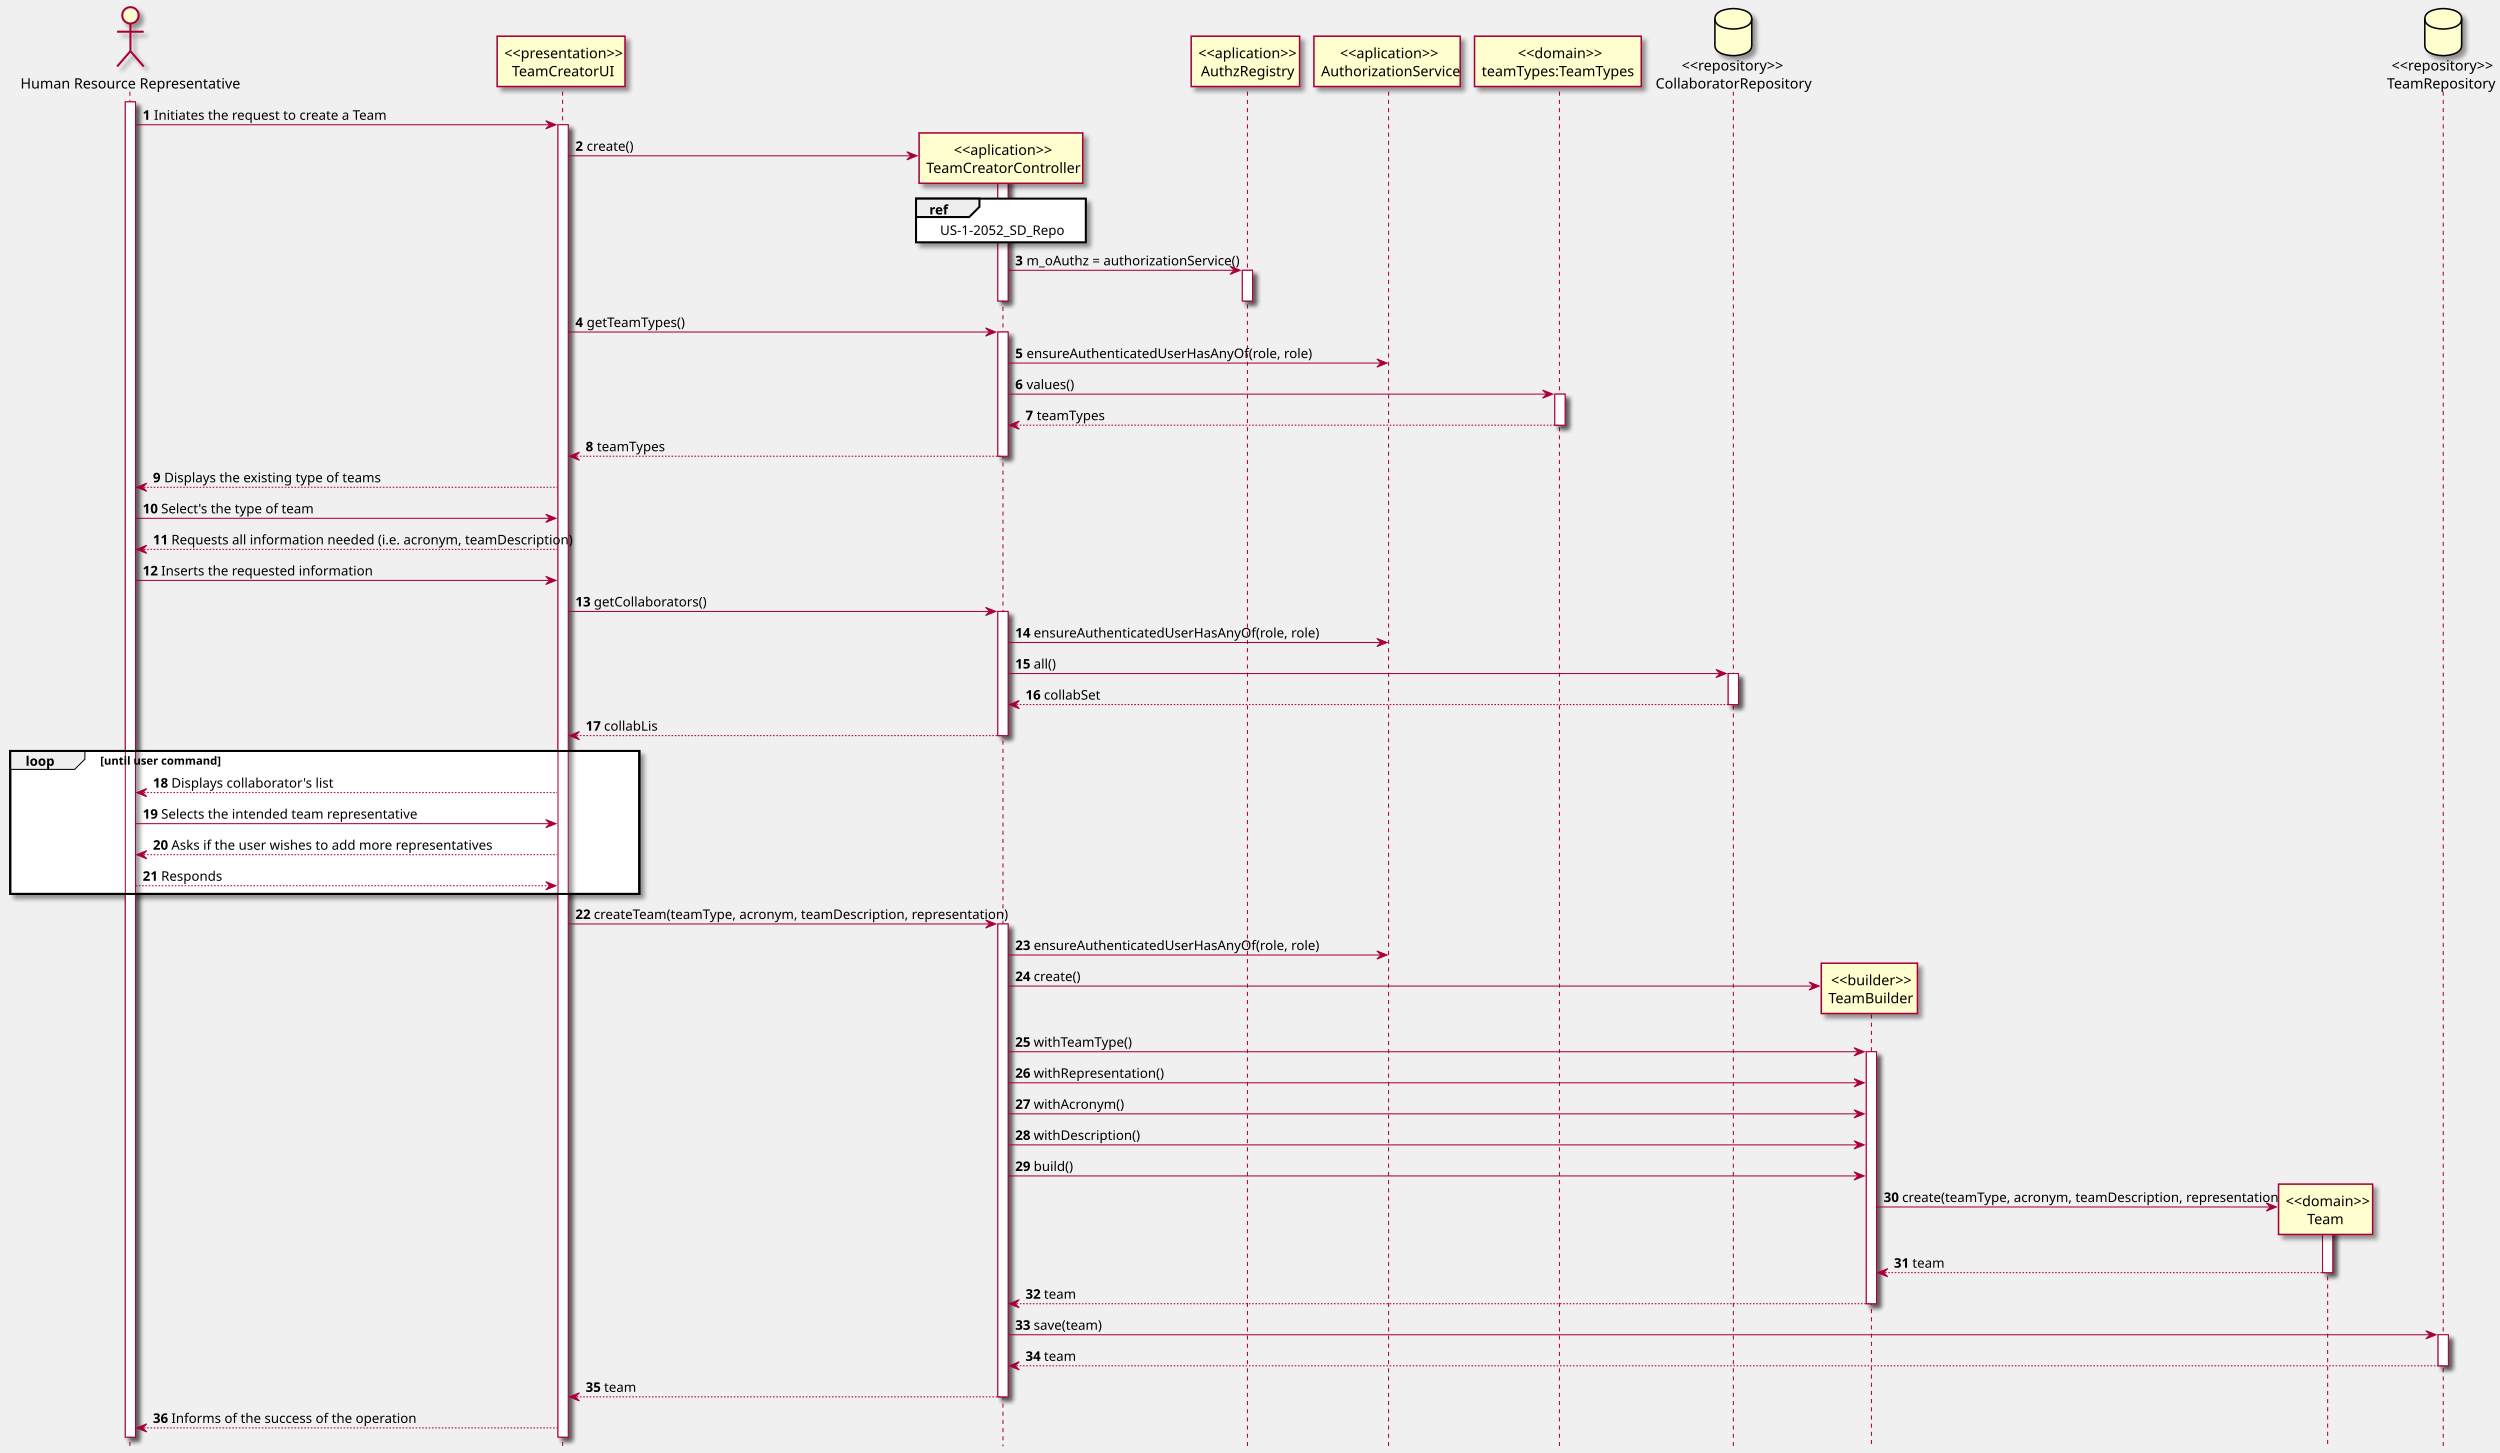
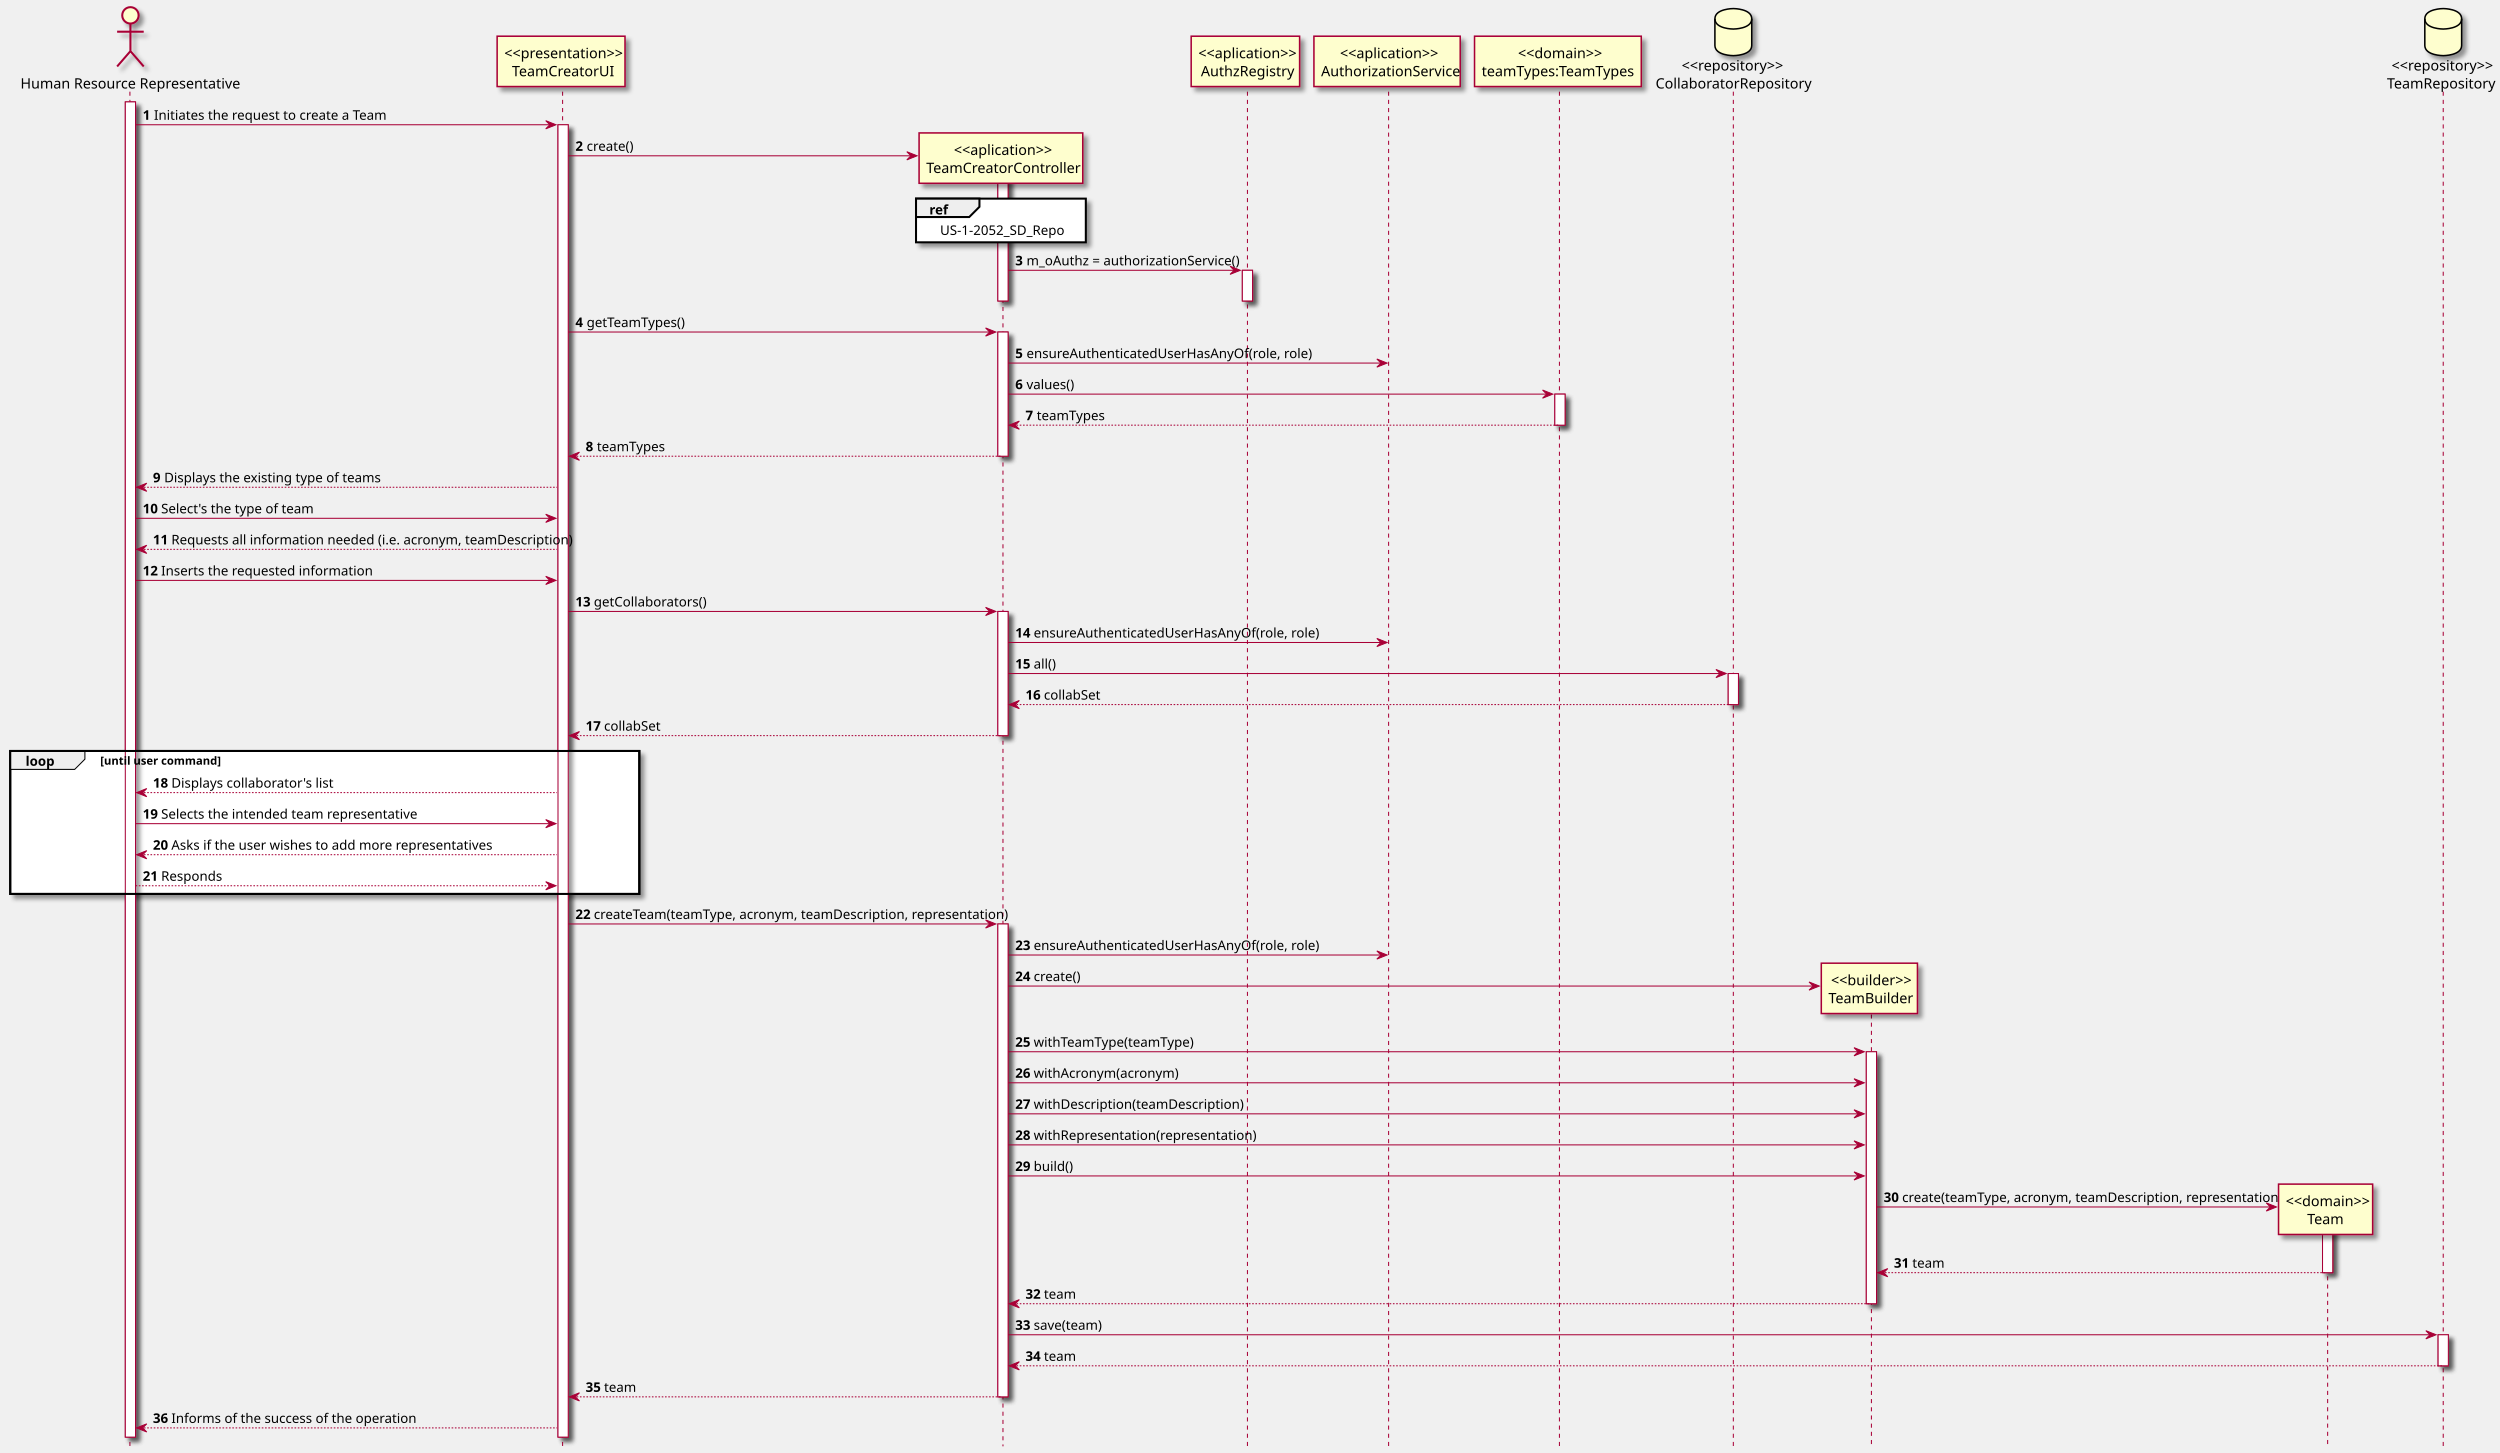
<svg xmlns="http://www.w3.org/2000/svg" contentScriptType="application/ecmascript" contentStyleType="text/css" height="1775px" preserveAspectRatio="none" style="width:3055px;height:1775px;" version="1.1" viewBox="0 0 3055 1775" width="3055px" zoomAndPan="magnify">
  <defs>
-     <filter height="300%" id="f1h70ijxzkm18k" width="300%" x="-1" y="-1">
+     <filter height="300%" id="f1pc0lg7lwitey" width="300%" x="-1" y="-1">
      <feGaussianBlur result="blurOut" stdDeviation="2.5" />
      <feColorMatrix in="blurOut" result="blurOut2" type="matrix" values="0 0 0 0 0 0 0 0 0 0 0 0 0 0 0 0 0 0 .4 0" />
      <feOffset dx="5.0" dy="5.0" in="blurOut2" result="blurOut3" />
      <feBlend in="SourceGraphic" in2="blurOut3" mode="normal" />
    </filter>
  </defs>
  <g>
-     <rect fill="#FFFFFF" filter="url(#f1h70ijxzkm18k)" height="1631.641" style="stroke:#A80036;stroke-width:1.25;" width="12.5" x="153.125" y="124.512" />
-     <rect fill="#FFFFFF" filter="url(#f1h70ijxzkm18k)" height="1603.701" style="stroke:#A80036;stroke-width:1.25;" width="12.5" x="681.875" y="152.451" />
-     <rect fill="#FFFFFF" filter="url(#f1h70ijxzkm18k)" height="164.902" style="stroke:#A80036;stroke-width:1.25;" width="12.5" x="1219.375" y="202.891" />
-     <rect fill="#FFFFFF" filter="url(#f1h70ijxzkm18k)" height="151.758" style="stroke:#A80036;stroke-width:1.25;" width="12.5" x="1219.375" y="405.732" />
-     <rect fill="#FFFFFF" filter="url(#f1h70ijxzkm18k)" height="151.758" style="stroke:#A80036;stroke-width:1.25;" width="12.5" x="1219.375" y="747.188" />
-     <rect fill="#FFFFFF" filter="url(#f1h70ijxzkm18k)" height="577.881" style="stroke:#A80036;stroke-width:1.25;" width="12.5" x="1219.375" y="1129.082" />
-     <rect fill="#FFFFFF" filter="url(#f1h70ijxzkm18k)" height="37.5" style="stroke:#A80036;stroke-width:1.25;" width="12.5" x="1518.125" y="330.293" />
-     <rect fill="#FFFFFF" filter="url(#f1h70ijxzkm18k)" height="37.94" style="stroke:#A80036;stroke-width:1.25;" width="12.5" x="1900" y="481.611" />
-     <rect fill="#FFFFFF" filter="url(#f1h70ijxzkm18k)" height="37.94" style="stroke:#A80036;stroke-width:1.25;" width="12.5" x="2111.875" y="823.066" />
-     <rect fill="#FFFFFF" filter="url(#f1h70ijxzkm18k)" height="307.91" style="stroke:#A80036;stroke-width:1.25;" width="12.5" x="2280.625" y="1285.234" />
-     <rect fill="#FFFFFF" filter="url(#f1h70ijxzkm18k)" height="67.773" style="stroke:#A80036;stroke-width:1.25;" width="12.5" x="2838.125" y="1487.432" />
-     <rect fill="#FFFFFF" filter="url(#f1h70ijxzkm18k)" height="37.94" style="stroke:#A80036;stroke-width:1.25;" width="12.5" x="2979.375" y="1631.084" />
-     <rect fill="#FFFFFF" filter="url(#f1h70ijxzkm18k)" height="174.697" style="stroke:#000000;stroke-width:2.5;" width="768.75" x="12.5" y="917.695" />
+     <rect fill="#FFFFFF" filter="url(#f1pc0lg7lwitey)" height="1631.641" style="stroke:#A80036;stroke-width:1.25;" width="12.5" x="153.125" y="124.512" />
+     <rect fill="#FFFFFF" filter="url(#f1pc0lg7lwitey)" height="1603.701" style="stroke:#A80036;stroke-width:1.25;" width="12.5" x="681.875" y="152.451" />
+     <rect fill="#FFFFFF" filter="url(#f1pc0lg7lwitey)" height="164.902" style="stroke:#A80036;stroke-width:1.25;" width="12.5" x="1219.375" y="202.891" />
+     <rect fill="#FFFFFF" filter="url(#f1pc0lg7lwitey)" height="151.758" style="stroke:#A80036;stroke-width:1.25;" width="12.5" x="1219.375" y="405.732" />
+     <rect fill="#FFFFFF" filter="url(#f1pc0lg7lwitey)" height="151.758" style="stroke:#A80036;stroke-width:1.25;" width="12.5" x="1219.375" y="747.188" />
+     <rect fill="#FFFFFF" filter="url(#f1pc0lg7lwitey)" height="577.881" style="stroke:#A80036;stroke-width:1.25;" width="12.5" x="1219.375" y="1129.082" />
+     <rect fill="#FFFFFF" filter="url(#f1pc0lg7lwitey)" height="37.5" style="stroke:#A80036;stroke-width:1.25;" width="12.5" x="1518.125" y="330.293" />
+     <rect fill="#FFFFFF" filter="url(#f1pc0lg7lwitey)" height="37.94" style="stroke:#A80036;stroke-width:1.25;" width="12.5" x="1900" y="481.611" />
+     <rect fill="#FFFFFF" filter="url(#f1pc0lg7lwitey)" height="37.94" style="stroke:#A80036;stroke-width:1.25;" width="12.5" x="2111.875" y="823.066" />
+     <rect fill="#FFFFFF" filter="url(#f1pc0lg7lwitey)" height="307.91" style="stroke:#A80036;stroke-width:1.25;" width="12.5" x="2280.625" y="1285.234" />
+     <rect fill="#FFFFFF" filter="url(#f1pc0lg7lwitey)" height="67.773" style="stroke:#A80036;stroke-width:1.25;" width="12.5" x="2838.125" y="1487.432" />
+     <rect fill="#FFFFFF" filter="url(#f1pc0lg7lwitey)" height="37.94" style="stroke:#A80036;stroke-width:1.25;" width="12.5" x="2979.375" y="1631.084" />
+     <rect fill="#FFFFFF" filter="url(#f1pc0lg7lwitey)" height="174.697" style="stroke:#000000;stroke-width:2.5;" width="768.75" x="12.5" y="917.695" />
    <line style="stroke:#A80036;stroke-width:1.25;stroke-dasharray:5.0,5.0;" x1="158.75" x2="158.75" y1="112.012" y2="1767.402" />
    <line style="stroke:#A80036;stroke-width:1.25;stroke-dasharray:5.0,5.0;" x1="687.5" x2="687.5" y1="112.012" y2="1767.402" />
    <line style="stroke:#A80036;stroke-width:1.25;stroke-dasharray:5.0,5.0;" x1="1225.625" x2="1225.625" y1="215.088" y2="1767.402" />
    <line style="stroke:#A80036;stroke-width:1.25;stroke-dasharray:5.0,5.0;" x1="1524.375" x2="1524.375" y1="112.012" y2="1767.402" />
    <line style="stroke:#A80036;stroke-width:1.25;stroke-dasharray:5.0,5.0;" x1="1696.875" x2="1696.875" y1="112.012" y2="1767.402" />
    <line style="stroke:#A80036;stroke-width:1.25;stroke-dasharray:5.0,5.0;" x1="1905.625" x2="1905.625" y1="112.012" y2="1767.402" />
    <line style="stroke:#A80036;stroke-width:1.25;stroke-dasharray:5.0,5.0;" x1="2118.125" x2="2118.125" y1="112.012" y2="1767.402" />
    <line style="stroke:#A80036;stroke-width:1.25;stroke-dasharray:5.0,5.0;" x1="2286.875" x2="2286.875" y1="1229.658" y2="1767.402" />
    <line style="stroke:#A80036;stroke-width:1.25;stroke-dasharray:5.0,5.0;" x1="2844.375" x2="2844.375" y1="1499.629" y2="1767.402" />
    <line style="stroke:#A80036;stroke-width:1.25;stroke-dasharray:5.0,5.0;" x1="2985.625" x2="2985.625" y1="112.012" y2="1767.402" />
    <text fill="#000000" font-family="sans-serif" font-size="17.5" lengthAdjust="spacing" textLength="261.25" x="25" y="108.166">Human Resource Representative</text>
-     <ellipse cx="159.375" cy="18.75" fill="#FEFECE" filter="url(#f1h70ijxzkm18k)" rx="10" ry="10" style="stroke:#A80036;stroke-width:2.5;" />
-     <path d="M159.375,28.75 L159.375,62.5 M143.125,38.75 L175.625,38.75 M159.375,62.5 L143.125,81.25 M159.375,62.5 L175.625,81.25 " fill="none" filter="url(#f1h70ijxzkm18k)" style="stroke:#A80036;stroke-width:2.5;" />
-     <rect fill="#FEFECE" filter="url(#f1h70ijxzkm18k)" height="61.523" style="stroke:#A80036;stroke-width:1.875;" width="156.25" x="607.5" y="44.238" />
+     <ellipse cx="159.375" cy="18.75" fill="#FEFECE" filter="url(#f1pc0lg7lwitey)" rx="10" ry="10" style="stroke:#A80036;stroke-width:2.5;" />
+     <path d="M159.375,28.75 L159.375,62.5 M143.125,38.75 L175.625,38.75 M159.375,62.5 L143.125,81.25 M159.375,62.5 L175.625,81.25 " fill="none" filter="url(#f1pc0lg7lwitey)" style="stroke:#A80036;stroke-width:2.5;" />
+     <rect fill="#FEFECE" filter="url(#f1pc0lg7lwitey)" height="61.523" style="stroke:#A80036;stroke-width:1.875;" width="156.25" x="607.5" y="44.238" />
    <text fill="#000000" font-family="sans-serif" font-size="17.5" lengthAdjust="spacing" textLength="138.75" x="616.25" y="71.155">&lt;&lt;presentation&gt;&gt;</text>
    <text fill="#000000" font-family="sans-serif" font-size="17.5" lengthAdjust="spacing" textLength="120" x="625.625" y="93.166">TeamCreatorUI</text>
-     <rect fill="#FEFECE" filter="url(#f1h70ijxzkm18k)" height="61.523" style="stroke:#A80036;stroke-width:1.875;" width="132.5" x="1455.625" y="44.238" />
+     <rect fill="#FEFECE" filter="url(#f1pc0lg7lwitey)" height="61.523" style="stroke:#A80036;stroke-width:1.875;" width="132.5" x="1455.625" y="44.238" />
    <text fill="#000000" font-family="sans-serif" font-size="17.5" lengthAdjust="spacing" textLength="115" x="1464.375" y="71.155">&lt;&lt;aplication&gt;&gt;</text>
    <text fill="#000000" font-family="sans-serif" font-size="17.5" lengthAdjust="spacing" textLength="108.75" x="1467.5" y="93.166">AuthzRegistry</text>
-     <rect fill="#FEFECE" filter="url(#f1h70ijxzkm18k)" height="61.523" style="stroke:#A80036;stroke-width:1.875;" width="178.75" x="1605.625" y="44.238" />
+     <rect fill="#FEFECE" filter="url(#f1pc0lg7lwitey)" height="61.523" style="stroke:#A80036;stroke-width:1.875;" width="178.75" x="1605.625" y="44.238" />
    <text fill="#000000" font-family="sans-serif" font-size="17.5" lengthAdjust="spacing" textLength="115" x="1637.5" y="71.155">&lt;&lt;aplication&gt;&gt;</text>
    <text fill="#000000" font-family="sans-serif" font-size="17.5" lengthAdjust="spacing" textLength="161.25" x="1614.375" y="93.166">AuthorizationService</text>
-     <rect fill="#FEFECE" filter="url(#f1h70ijxzkm18k)" height="61.523" style="stroke:#A80036;stroke-width:1.875;" width="203.75" x="1801.875" y="44.238" />
+     <rect fill="#FEFECE" filter="url(#f1pc0lg7lwitey)" height="61.523" style="stroke:#A80036;stroke-width:1.875;" width="203.75" x="1801.875" y="44.238" />
    <text fill="#000000" font-family="sans-serif" font-size="17.5" lengthAdjust="spacing" textLength="97.5" x="1855" y="71.155">&lt;&lt;domain&gt;&gt;</text>
    <text fill="#000000" font-family="sans-serif" font-size="17.5" lengthAdjust="spacing" textLength="186.25" x="1810.625" y="93.166">teamTypes:TeamTypes</text>
    <text fill="#000000" font-family="sans-serif" font-size="17.5" lengthAdjust="spacing" textLength="118.75" x="2055" y="86.155">&lt;&lt;repository&gt;&gt;</text>
    <text fill="#000000" font-family="sans-serif" font-size="17.5" lengthAdjust="spacing" textLength="182.5" x="2023.125" y="108.166">CollaboratorRepository</text>
-     <path d="M2095.625,22.988 C2095.625,10.488 2118.125,10.488 2118.125,10.488 C2118.125,10.488 2140.625,10.488 2140.625,22.988 L2140.625,55.488 C2140.625,67.988 2118.125,67.988 2118.125,67.988 C2118.125,67.988 2095.625,67.988 2095.625,55.488 L2095.625,22.988 " fill="#FEFECE" filter="url(#f1h70ijxzkm18k)" style="stroke:#000000;stroke-width:1.875;" />
+     <path d="M2095.625,22.988 C2095.625,10.488 2118.125,10.488 2118.125,10.488 C2118.125,10.488 2140.625,10.488 2140.625,22.988 L2140.625,55.488 C2140.625,67.988 2118.125,67.988 2118.125,67.988 C2118.125,67.988 2095.625,67.988 2095.625,55.488 L2095.625,22.988 " fill="#FEFECE" filter="url(#f1pc0lg7lwitey)" style="stroke:#000000;stroke-width:1.875;" />
    <path d="M2095.625,22.988 C2095.625,35.488 2118.125,35.488 2118.125,35.488 C2118.125,35.488 2140.625,35.488 2140.625,22.988 " fill="none" style="stroke:#000000;stroke-width:1.875;" />
    <text fill="#000000" font-family="sans-serif" font-size="17.5" lengthAdjust="spacing" textLength="118.75" x="2922.5" y="86.155">&lt;&lt;repository&gt;&gt;</text>
    <text fill="#000000" font-family="sans-serif" font-size="17.5" lengthAdjust="spacing" textLength="130" x="2916.875" y="108.166">TeamRepository</text>
-     <path d="M2963.125,22.988 C2963.125,10.488 2985.625,10.488 2985.625,10.488 C2985.625,10.488 3008.125,10.488 3008.125,22.988 L3008.125,55.488 C3008.125,67.988 2985.625,67.988 2985.625,67.988 C2985.625,67.988 2963.125,67.988 2963.125,55.488 L2963.125,22.988 " fill="#FEFECE" filter="url(#f1h70ijxzkm18k)" style="stroke:#000000;stroke-width:1.875;" />
+     <path d="M2963.125,22.988 C2963.125,10.488 2985.625,10.488 2985.625,10.488 C2985.625,10.488 3008.125,10.488 3008.125,22.988 L3008.125,55.488 C3008.125,67.988 2985.625,67.988 2985.625,67.988 C2985.625,67.988 2963.125,67.988 2963.125,55.488 L2963.125,22.988 " fill="#FEFECE" filter="url(#f1pc0lg7lwitey)" style="stroke:#000000;stroke-width:1.875;" />
    <path d="M2963.125,22.988 C2963.125,35.488 2985.625,35.488 2985.625,35.488 C2985.625,35.488 3008.125,35.488 3008.125,22.988 " fill="none" style="stroke:#000000;stroke-width:1.875;" />
-     <rect fill="#FFFFFF" filter="url(#f1h70ijxzkm18k)" height="1631.641" style="stroke:#A80036;stroke-width:1.25;" width="12.5" x="153.125" y="124.512" />
-     <rect fill="#FFFFFF" filter="url(#f1h70ijxzkm18k)" height="1603.701" style="stroke:#A80036;stroke-width:1.25;" width="12.5" x="681.875" y="152.451" />
-     <rect fill="#FFFFFF" filter="url(#f1h70ijxzkm18k)" height="164.902" style="stroke:#A80036;stroke-width:1.25;" width="12.5" x="1219.375" y="202.891" />
-     <rect fill="#FFFFFF" filter="url(#f1h70ijxzkm18k)" height="151.758" style="stroke:#A80036;stroke-width:1.25;" width="12.5" x="1219.375" y="405.732" />
-     <rect fill="#FFFFFF" filter="url(#f1h70ijxzkm18k)" height="151.758" style="stroke:#A80036;stroke-width:1.25;" width="12.5" x="1219.375" y="747.188" />
-     <rect fill="#FFFFFF" filter="url(#f1h70ijxzkm18k)" height="577.881" style="stroke:#A80036;stroke-width:1.25;" width="12.5" x="1219.375" y="1129.082" />
-     <rect fill="#FFFFFF" filter="url(#f1h70ijxzkm18k)" height="37.5" style="stroke:#A80036;stroke-width:1.25;" width="12.5" x="1518.125" y="330.293" />
-     <rect fill="#FFFFFF" filter="url(#f1h70ijxzkm18k)" height="37.94" style="stroke:#A80036;stroke-width:1.25;" width="12.5" x="1900" y="481.611" />
-     <rect fill="#FFFFFF" filter="url(#f1h70ijxzkm18k)" height="37.94" style="stroke:#A80036;stroke-width:1.25;" width="12.5" x="2111.875" y="823.066" />
-     <rect fill="#FFFFFF" filter="url(#f1h70ijxzkm18k)" height="307.91" style="stroke:#A80036;stroke-width:1.25;" width="12.5" x="2280.625" y="1285.234" />
-     <rect fill="#FFFFFF" filter="url(#f1h70ijxzkm18k)" height="67.773" style="stroke:#A80036;stroke-width:1.25;" width="12.5" x="2838.125" y="1487.432" />
-     <rect fill="#FFFFFF" filter="url(#f1h70ijxzkm18k)" height="37.94" style="stroke:#A80036;stroke-width:1.25;" width="12.5" x="2979.375" y="1631.084" />
+     <rect fill="#FFFFFF" filter="url(#f1pc0lg7lwitey)" height="1631.641" style="stroke:#A80036;stroke-width:1.25;" width="12.5" x="153.125" y="124.512" />
+     <rect fill="#FFFFFF" filter="url(#f1pc0lg7lwitey)" height="1603.701" style="stroke:#A80036;stroke-width:1.25;" width="12.5" x="681.875" y="152.451" />
+     <rect fill="#FFFFFF" filter="url(#f1pc0lg7lwitey)" height="164.902" style="stroke:#A80036;stroke-width:1.25;" width="12.5" x="1219.375" y="202.891" />
+     <rect fill="#FFFFFF" filter="url(#f1pc0lg7lwitey)" height="151.758" style="stroke:#A80036;stroke-width:1.25;" width="12.5" x="1219.375" y="405.732" />
+     <rect fill="#FFFFFF" filter="url(#f1pc0lg7lwitey)" height="151.758" style="stroke:#A80036;stroke-width:1.25;" width="12.5" x="1219.375" y="747.188" />
+     <rect fill="#FFFFFF" filter="url(#f1pc0lg7lwitey)" height="577.881" style="stroke:#A80036;stroke-width:1.25;" width="12.5" x="1219.375" y="1129.082" />
+     <rect fill="#FFFFFF" filter="url(#f1pc0lg7lwitey)" height="37.5" style="stroke:#A80036;stroke-width:1.25;" width="12.5" x="1518.125" y="330.293" />
+     <rect fill="#FFFFFF" filter="url(#f1pc0lg7lwitey)" height="37.94" style="stroke:#A80036;stroke-width:1.25;" width="12.5" x="1900" y="481.611" />
+     <rect fill="#FFFFFF" filter="url(#f1pc0lg7lwitey)" height="37.94" style="stroke:#A80036;stroke-width:1.25;" width="12.5" x="2111.875" y="823.066" />
+     <rect fill="#FFFFFF" filter="url(#f1pc0lg7lwitey)" height="307.91" style="stroke:#A80036;stroke-width:1.25;" width="12.5" x="2280.625" y="1285.234" />
+     <rect fill="#FFFFFF" filter="url(#f1pc0lg7lwitey)" height="67.773" style="stroke:#A80036;stroke-width:1.25;" width="12.5" x="2838.125" y="1487.432" />
+     <rect fill="#FFFFFF" filter="url(#f1pc0lg7lwitey)" height="37.94" style="stroke:#A80036;stroke-width:1.25;" width="12.5" x="2979.375" y="1631.084" />
    <polygon fill="#A80036" points="666.875,147.451,679.375,152.451,666.875,157.451,671.875,152.451" style="stroke:#A80036;stroke-width:1.25;" />
    <line style="stroke:#A80036;stroke-width:1.25;" x1="165.625" x2="674.375" y1="152.451" y2="152.451" />
    <text fill="#000000" font-family="sans-serif" font-size="16.25" font-weight="bold" lengthAdjust="spacing" textLength="8.75" x="174.375" y="146.381">1</text>
    <text fill="#000000" font-family="sans-serif" font-size="16.25" lengthAdjust="spacing" textLength="270" x="188.125" y="146.381">Initiates the request to create a Team</text>
    <polygon fill="#A80036" points="1108.125,185.391,1120.625,190.391,1108.125,195.391,1113.125,190.391" style="stroke:#A80036;stroke-width:1.25;" />
    <line style="stroke:#A80036;stroke-width:1.25;" x1="694.375" x2="1115.625" y1="190.391" y2="190.391" />
    <text fill="#000000" font-family="sans-serif" font-size="16.25" font-weight="bold" lengthAdjust="spacing" textLength="8.75" x="703.125" y="184.32">2</text>
    <text fill="#000000" font-family="sans-serif" font-size="16.25" lengthAdjust="spacing" textLength="55" x="716.875" y="184.32">create()</text>
-     <rect fill="#FEFECE" filter="url(#f1h70ijxzkm18k)" height="61.523" style="stroke:#A80036;stroke-width:1.875;" width="200" x="1123.125" y="162.451" />
+     <rect fill="#FEFECE" filter="url(#f1pc0lg7lwitey)" height="61.523" style="stroke:#A80036;stroke-width:1.875;" width="200" x="1123.125" y="162.451" />
    <text fill="#000000" font-family="sans-serif" font-size="17.5" lengthAdjust="spacing" textLength="115" x="1165.625" y="189.368">&lt;&lt;aplication&gt;&gt;</text>
    <text fill="#000000" font-family="sans-serif" font-size="17.5" lengthAdjust="spacing" textLength="182.5" x="1131.875" y="211.379">TeamCreatorController</text>
-     <rect fill="#FFFFFF" filter="url(#f1h70ijxzkm18k)" height="53.379" style="stroke:#000000;stroke-width:2.5;" width="207.5" x="1119.375" y="242.725" />
+     <rect fill="#FFFFFF" filter="url(#f1pc0lg7lwitey)" height="53.379" style="stroke:#000000;stroke-width:2.5;" width="207.5" x="1119.375" y="242.725" />
    <polygon fill="#EEEEEE" points="1119.375,242.725,1196.875,242.725,1196.875,252.725,1184.375,265.225,1119.375,265.225,1119.375,242.725" style="stroke:#000000;stroke-width:2.5;" />
    <text fill="#000000" font-family="sans-serif" font-size="16.25" font-weight="bold" lengthAdjust="spacing" textLength="21.25" x="1135.625" y="262.094">ref</text>
    <text fill="#000000" font-family="sans-serif" font-size="16.25" lengthAdjust="spacing" textLength="153.75" x="1148.75" y="287.094">US-1-2052_SD_Repo</text>
    <polygon fill="#A80036" points="1503.125,325.293,1515.625,330.293,1503.125,335.293,1508.125,330.293" style="stroke:#A80036;stroke-width:1.25;" />
    <line style="stroke:#A80036;stroke-width:1.25;" x1="1231.875" x2="1510.625" y1="330.293" y2="330.293" />
    <text fill="#000000" font-family="sans-serif" font-size="16.25" font-weight="bold" lengthAdjust="spacing" textLength="8.75" x="1240.625" y="324.222">3</text>
    <text fill="#000000" font-family="sans-serif" font-size="16.25" lengthAdjust="spacing" textLength="248.75" x="1254.375" y="324.222">m_oAuthz = authorizationService()</text>
    <polygon fill="#A80036" points="1204.375,400.732,1216.875,405.732,1204.375,410.732,1209.375,405.732" style="stroke:#A80036;stroke-width:1.25;" />
    <line style="stroke:#A80036;stroke-width:1.25;" x1="694.375" x2="1211.875" y1="405.732" y2="405.732" />
    <text fill="#000000" font-family="sans-serif" font-size="16.25" font-weight="bold" lengthAdjust="spacing" textLength="8.75" x="703.125" y="399.662">4</text>
    <text fill="#000000" font-family="sans-serif" font-size="16.25" lengthAdjust="spacing" textLength="116.25" x="716.875" y="399.662">getTeamTypes()</text>
    <polygon fill="#A80036" points="1682.5,438.672,1695,443.672,1682.5,448.672,1687.5,443.672" style="stroke:#A80036;stroke-width:1.25;" />
    <line style="stroke:#A80036;stroke-width:1.25;" x1="1231.875" x2="1690" y1="443.672" y2="443.672" />
    <text fill="#000000" font-family="sans-serif" font-size="16.25" font-weight="bold" lengthAdjust="spacing" textLength="8.75" x="1240.625" y="437.601">5</text>
    <text fill="#000000" font-family="sans-serif" font-size="16.25" lengthAdjust="spacing" textLength="328.75" x="1254.375" y="437.601">ensureAuthenticatedUserHasAnyOf(role, role)</text>
    <polygon fill="#A80036" points="1885,476.611,1897.5,481.611,1885,486.611,1890,481.611" style="stroke:#A80036;stroke-width:1.25;" />
    <line style="stroke:#A80036;stroke-width:1.25;" x1="1231.875" x2="1892.5" y1="481.611" y2="481.611" />
    <text fill="#000000" font-family="sans-serif" font-size="16.25" font-weight="bold" lengthAdjust="spacing" textLength="8.75" x="1240.625" y="475.541">6</text>
    <text fill="#000000" font-family="sans-serif" font-size="16.25" lengthAdjust="spacing" textLength="55" x="1254.375" y="475.541">values()</text>
    <polygon fill="#A80036" points="1245.625,514.551,1233.125,519.551,1245.625,524.551,1240.625,519.551" style="stroke:#A80036;stroke-width:1.25;" />
    <line style="stroke:#A80036;stroke-width:1.25;stroke-dasharray:2.0,2.0;" x1="1238.125" x2="1905" y1="519.551" y2="519.551" />
    <text fill="#000000" font-family="sans-serif" font-size="16.25" font-weight="bold" lengthAdjust="spacing" textLength="8.75" x="1253.125" y="513.48">7</text>
    <text fill="#000000" font-family="sans-serif" font-size="16.25" lengthAdjust="spacing" textLength="80" x="1266.875" y="513.48">teamTypes</text>
    <polygon fill="#A80036" points="708.125,552.49,695.625,557.49,708.125,562.49,703.125,557.49" style="stroke:#A80036;stroke-width:1.25;" />
    <line style="stroke:#A80036;stroke-width:1.25;stroke-dasharray:2.0,2.0;" x1="700.625" x2="1224.375" y1="557.49" y2="557.49" />
    <text fill="#000000" font-family="sans-serif" font-size="16.25" font-weight="bold" lengthAdjust="spacing" textLength="8.75" x="715.625" y="551.42">8</text>
    <text fill="#000000" font-family="sans-serif" font-size="16.25" lengthAdjust="spacing" textLength="80" x="729.375" y="551.42">teamTypes</text>
    <polygon fill="#A80036" points="179.375,590.43,166.875,595.43,179.375,600.43,174.375,595.43" style="stroke:#A80036;stroke-width:1.25;" />
    <line style="stroke:#A80036;stroke-width:1.25;stroke-dasharray:2.0,2.0;" x1="171.875" x2="680.625" y1="595.43" y2="595.43" />
    <text fill="#000000" font-family="sans-serif" font-size="16.25" font-weight="bold" lengthAdjust="spacing" textLength="8.75" x="186.875" y="589.359">9</text>
    <text fill="#000000" font-family="sans-serif" font-size="16.25" lengthAdjust="spacing" textLength="255" x="200.625" y="589.359">Displays the existing type of teams</text>
    <polygon fill="#A80036" points="666.875,628.369,679.375,633.369,666.875,638.369,671.875,633.369" style="stroke:#A80036;stroke-width:1.25;" />
    <line style="stroke:#A80036;stroke-width:1.25;" x1="165.625" x2="674.375" y1="633.369" y2="633.369" />
    <text fill="#000000" font-family="sans-serif" font-size="16.25" font-weight="bold" lengthAdjust="spacing" textLength="17.5" x="174.375" y="627.299">10</text>
    <text fill="#000000" font-family="sans-serif" font-size="16.25" lengthAdjust="spacing" textLength="180" x="196.875" y="627.299">Select's the type of team</text>
    <polygon fill="#A80036" points="179.375,666.309,166.875,671.309,179.375,676.309,174.375,671.309" style="stroke:#A80036;stroke-width:1.25;" />
    <line style="stroke:#A80036;stroke-width:1.25;stroke-dasharray:2.0,2.0;" x1="171.875" x2="680.625" y1="671.309" y2="671.309" />
    <text fill="#000000" font-family="sans-serif" font-size="16.25" font-weight="bold" lengthAdjust="spacing" textLength="17.5" x="186.875" y="665.238">11</text>
    <text fill="#000000" font-family="sans-serif" font-size="16.25" lengthAdjust="spacing" textLength="463.75" x="209.375" y="665.238">Requests all information needed (i.e. acronym, teamDescription)</text>
    <polygon fill="#A80036" points="666.875,704.248,679.375,709.248,666.875,714.248,671.875,709.248" style="stroke:#A80036;stroke-width:1.25;" />
    <line style="stroke:#A80036;stroke-width:1.25;" x1="165.625" x2="674.375" y1="709.248" y2="709.248" />
    <text fill="#000000" font-family="sans-serif" font-size="16.25" font-weight="bold" lengthAdjust="spacing" textLength="17.5" x="174.375" y="703.178">12</text>
    <text fill="#000000" font-family="sans-serif" font-size="16.25" lengthAdjust="spacing" textLength="236.25" x="196.875" y="703.178">Inserts the requested information</text>
    <polygon fill="#A80036" points="1204.375,742.188,1216.875,747.188,1204.375,752.188,1209.375,747.188" style="stroke:#A80036;stroke-width:1.25;" />
    <line style="stroke:#A80036;stroke-width:1.25;" x1="694.375" x2="1211.875" y1="747.188" y2="747.188" />
    <text fill="#000000" font-family="sans-serif" font-size="16.25" font-weight="bold" lengthAdjust="spacing" textLength="17.5" x="703.125" y="741.117">13</text>
    <text fill="#000000" font-family="sans-serif" font-size="16.25" lengthAdjust="spacing" textLength="127.5" x="725.625" y="741.117">getCollaborators()</text>
    <polygon fill="#A80036" points="1682.5,780.127,1695,785.127,1682.5,790.127,1687.5,785.127" style="stroke:#A80036;stroke-width:1.25;" />
    <line style="stroke:#A80036;stroke-width:1.25;" x1="1231.875" x2="1690" y1="785.127" y2="785.127" />
    <text fill="#000000" font-family="sans-serif" font-size="16.25" font-weight="bold" lengthAdjust="spacing" textLength="17.5" x="1240.625" y="779.056">14</text>
    <text fill="#000000" font-family="sans-serif" font-size="16.25" lengthAdjust="spacing" textLength="328.75" x="1263.125" y="779.056">ensureAuthenticatedUserHasAnyOf(role, role)</text>
    <polygon fill="#A80036" points="2096.875,818.066,2109.375,823.066,2096.875,828.066,2101.875,823.066" style="stroke:#A80036;stroke-width:1.25;" />
    <line style="stroke:#A80036;stroke-width:1.25;" x1="1231.875" x2="2104.375" y1="823.066" y2="823.066" />
    <text fill="#000000" font-family="sans-serif" font-size="16.25" font-weight="bold" lengthAdjust="spacing" textLength="17.5" x="1240.625" y="816.996">15</text>
    <text fill="#000000" font-family="sans-serif" font-size="16.25" lengthAdjust="spacing" textLength="26.25" x="1263.125" y="816.996">all()</text>
    <polygon fill="#A80036" points="1245.625,856.006,1233.125,861.006,1245.625,866.006,1240.625,861.006" style="stroke:#A80036;stroke-width:1.25;" />
    <line style="stroke:#A80036;stroke-width:1.25;stroke-dasharray:2.0,2.0;" x1="1238.125" x2="2116.875" y1="861.006" y2="861.006" />
    <text fill="#000000" font-family="sans-serif" font-size="16.25" font-weight="bold" lengthAdjust="spacing" textLength="17.5" x="1253.125" y="854.935">16</text>
    <text fill="#000000" font-family="sans-serif" font-size="16.25" lengthAdjust="spacing" textLength="67.5" x="1275.625" y="854.935">collabSet</text>
    <polygon fill="#A80036" points="708.125,893.945,695.625,898.945,708.125,903.945,703.125,898.945" style="stroke:#A80036;stroke-width:1.25;" />
    <line style="stroke:#A80036;stroke-width:1.25;stroke-dasharray:2.0,2.0;" x1="700.625" x2="1224.375" y1="898.945" y2="898.945" />
    <text fill="#000000" font-family="sans-serif" font-size="16.25" font-weight="bold" lengthAdjust="spacing" textLength="17.5" x="715.625" y="892.875">17</text>
-     <text fill="#000000" font-family="sans-serif" font-size="16.25" lengthAdjust="spacing" textLength="63.75" x="738.125" y="892.875">collabLis</text>
+     <text fill="#000000" font-family="sans-serif" font-size="16.25" lengthAdjust="spacing" textLength="67.5" x="738.125" y="892.875">collabSet</text>
    <path d="M12.5,917.695 L103.75,917.695 L103.75,927.695 L91.25,940.195 L12.5,940.195 L12.5,917.695 " fill="#EEEEEE" style="stroke:#000000;stroke-width:1.25;" />
    <rect fill="none" height="174.697" style="stroke:#000000;stroke-width:2.5;" width="768.75" x="12.5" y="917.695" />
    <text fill="#000000" font-family="sans-serif" font-size="16.25" font-weight="bold" lengthAdjust="spacing" textLength="35" x="31.25" y="935.814">loop</text>
    <text fill="#000000" font-family="sans-serif" font-size="13.75" font-weight="bold" lengthAdjust="spacing" textLength="148.75" x="122.5" y="934.469">[until user command]</text>
    <polygon fill="#A80036" points="179.375,963.574,166.875,968.574,179.375,973.574,174.375,968.574" style="stroke:#A80036;stroke-width:1.25;" />
    <line style="stroke:#A80036;stroke-width:1.25;stroke-dasharray:2.0,2.0;" x1="171.875" x2="680.625" y1="968.574" y2="968.574" />
    <text fill="#000000" font-family="sans-serif" font-size="16.25" font-weight="bold" lengthAdjust="spacing" textLength="17.5" x="186.875" y="962.504">18</text>
    <text fill="#000000" font-family="sans-serif" font-size="16.25" lengthAdjust="spacing" textLength="188.75" x="209.375" y="962.504">Displays collaborator's list</text>
    <polygon fill="#A80036" points="666.875,1001.514,679.375,1006.514,666.875,1011.514,671.875,1006.514" style="stroke:#A80036;stroke-width:1.25;" />
    <line style="stroke:#A80036;stroke-width:1.25;" x1="165.625" x2="674.375" y1="1006.514" y2="1006.514" />
    <text fill="#000000" font-family="sans-serif" font-size="16.25" font-weight="bold" lengthAdjust="spacing" textLength="17.5" x="174.375" y="1000.443">19</text>
    <text fill="#000000" font-family="sans-serif" font-size="16.25" lengthAdjust="spacing" textLength="295" x="196.875" y="1000.443">Selects the intended team representative</text>
    <polygon fill="#A80036" points="179.375,1039.453,166.875,1044.453,179.375,1049.453,174.375,1044.453" style="stroke:#A80036;stroke-width:1.25;" />
    <line style="stroke:#A80036;stroke-width:1.25;stroke-dasharray:2.0,2.0;" x1="171.875" x2="680.625" y1="1044.453" y2="1044.453" />
    <text fill="#000000" font-family="sans-serif" font-size="16.25" font-weight="bold" lengthAdjust="spacing" textLength="17.5" x="186.875" y="1038.383">20</text>
    <text fill="#000000" font-family="sans-serif" font-size="16.25" lengthAdjust="spacing" textLength="373.75" x="209.375" y="1038.383">Asks if the user wishes to add more representatives</text>
    <polygon fill="#A80036" points="666.875,1077.393,679.375,1082.393,666.875,1087.393,671.875,1082.393" style="stroke:#A80036;stroke-width:1.25;" />
    <line style="stroke:#A80036;stroke-width:1.25;stroke-dasharray:2.0,2.0;" x1="165.625" x2="674.375" y1="1082.393" y2="1082.393" />
    <text fill="#000000" font-family="sans-serif" font-size="16.25" font-weight="bold" lengthAdjust="spacing" textLength="17.5" x="174.375" y="1076.322">21</text>
    <text fill="#000000" font-family="sans-serif" font-size="16.25" lengthAdjust="spacing" textLength="72.5" x="196.875" y="1076.322">Responds</text>
    <polygon fill="#A80036" points="1204.375,1124.082,1216.875,1129.082,1204.375,1134.082,1209.375,1129.082" style="stroke:#A80036;stroke-width:1.25;" />
    <line style="stroke:#A80036;stroke-width:1.25;" x1="694.375" x2="1211.875" y1="1129.082" y2="1129.082" />
    <text fill="#000000" font-family="sans-serif" font-size="16.25" font-weight="bold" lengthAdjust="spacing" textLength="17.5" x="703.125" y="1123.012">22</text>
    <text fill="#000000" font-family="sans-serif" font-size="16.25" lengthAdjust="spacing" textLength="478.75" x="725.625" y="1123.012">createTeam(teamType, acronym, teamDescription, representation)</text>
    <polygon fill="#A80036" points="1682.5,1162.022,1695,1167.022,1682.5,1172.022,1687.5,1167.022" style="stroke:#A80036;stroke-width:1.25;" />
    <line style="stroke:#A80036;stroke-width:1.25;" x1="1231.875" x2="1690" y1="1167.022" y2="1167.022" />
    <text fill="#000000" font-family="sans-serif" font-size="16.25" font-weight="bold" lengthAdjust="spacing" textLength="17.5" x="1240.625" y="1160.951">23</text>
    <text fill="#000000" font-family="sans-serif" font-size="16.25" lengthAdjust="spacing" textLength="328.75" x="1263.125" y="1160.951">ensureAuthenticatedUserHasAnyOf(role, role)</text>
    <polygon fill="#A80036" points="2210.625,1199.961,2223.125,1204.961,2210.625,1209.961,2215.625,1204.961" style="stroke:#A80036;stroke-width:1.25;" />
    <line style="stroke:#A80036;stroke-width:1.25;" x1="1231.875" x2="2218.125" y1="1204.961" y2="1204.961" />
    <text fill="#000000" font-family="sans-serif" font-size="16.25" font-weight="bold" lengthAdjust="spacing" textLength="17.5" x="1240.625" y="1198.89">24</text>
    <text fill="#000000" font-family="sans-serif" font-size="16.25" lengthAdjust="spacing" textLength="55" x="1263.125" y="1198.89">create()</text>
-     <rect fill="#FEFECE" filter="url(#f1h70ijxzkm18k)" height="61.523" style="stroke:#A80036;stroke-width:1.875;" width="117.5" x="2225.625" y="1177.022" />
+     <rect fill="#FEFECE" filter="url(#f1pc0lg7lwitey)" height="61.523" style="stroke:#A80036;stroke-width:1.875;" width="117.5" x="2225.625" y="1177.022" />
    <text fill="#000000" font-family="sans-serif" font-size="17.5" lengthAdjust="spacing" textLength="93.75" x="2237.5" y="1203.938">&lt;&lt;builder&gt;&gt;</text>
    <text fill="#000000" font-family="sans-serif" font-size="17.5" lengthAdjust="spacing" textLength="100" x="2234.375" y="1225.95">TeamBuilder</text>
    <polygon fill="#A80036" points="2265.625,1280.234,2278.125,1285.234,2265.625,1290.234,2270.625,1285.234" style="stroke:#A80036;stroke-width:1.25;" />
    <line style="stroke:#A80036;stroke-width:1.25;" x1="1231.875" x2="2273.125" y1="1285.234" y2="1285.234" />
    <text fill="#000000" font-family="sans-serif" font-size="16.25" font-weight="bold" lengthAdjust="spacing" textLength="17.5" x="1240.625" y="1279.164">25</text>
-     <text fill="#000000" font-family="sans-serif" font-size="16.25" lengthAdjust="spacing" textLength="113.75" x="1263.125" y="1279.164">withTeamType()</text>
+     <text fill="#000000" font-family="sans-serif" font-size="16.25" lengthAdjust="spacing" textLength="185" x="1263.125" y="1279.164">withTeamType(teamType)</text>
    <polygon fill="#A80036" points="2265.625,1318.174,2278.125,1323.174,2265.625,1328.174,2270.625,1323.174" style="stroke:#A80036;stroke-width:1.25;" />
    <line style="stroke:#A80036;stroke-width:1.25;" x1="1231.875" x2="2273.125" y1="1323.174" y2="1323.174" />
    <text fill="#000000" font-family="sans-serif" font-size="16.25" font-weight="bold" lengthAdjust="spacing" textLength="17.5" x="1240.625" y="1317.103">26</text>
-     <text fill="#000000" font-family="sans-serif" font-size="16.25" lengthAdjust="spacing" textLength="147.5" x="1263.125" y="1317.103">withRepresentation()</text>
+     <text fill="#000000" font-family="sans-serif" font-size="16.25" lengthAdjust="spacing" textLength="166.25" x="1263.125" y="1317.103">withAcronym(acronym)</text>
    <polygon fill="#A80036" points="2265.625,1356.113,2278.125,1361.113,2265.625,1366.113,2270.625,1361.113" style="stroke:#A80036;stroke-width:1.25;" />
    <line style="stroke:#A80036;stroke-width:1.25;" x1="1231.875" x2="2273.125" y1="1361.113" y2="1361.113" />
    <text fill="#000000" font-family="sans-serif" font-size="16.25" font-weight="bold" lengthAdjust="spacing" textLength="17.5" x="1240.625" y="1355.043">27</text>
-     <text fill="#000000" font-family="sans-serif" font-size="16.25" lengthAdjust="spacing" textLength="103.75" x="1263.125" y="1355.043">withAcronym()</text>
+     <text fill="#000000" font-family="sans-serif" font-size="16.25" lengthAdjust="spacing" textLength="237.5" x="1263.125" y="1355.043">withDescription(teamDescription)</text>
    <polygon fill="#A80036" points="2265.625,1394.053,2278.125,1399.053,2265.625,1404.053,2270.625,1399.053" style="stroke:#A80036;stroke-width:1.25;" />
    <line style="stroke:#A80036;stroke-width:1.25;" x1="1231.875" x2="2273.125" y1="1399.053" y2="1399.053" />
    <text fill="#000000" font-family="sans-serif" font-size="16.25" font-weight="bold" lengthAdjust="spacing" textLength="17.5" x="1240.625" y="1392.982">28</text>
-     <text fill="#000000" font-family="sans-serif" font-size="16.25" lengthAdjust="spacing" textLength="120" x="1263.125" y="1392.982">withDescription()</text>
+     <text fill="#000000" font-family="sans-serif" font-size="16.25" lengthAdjust="spacing" textLength="250" x="1263.125" y="1392.982">withRepresentation(representation)</text>
    <polygon fill="#A80036" points="2265.625,1431.992,2278.125,1436.992,2265.625,1441.992,2270.625,1436.992" style="stroke:#A80036;stroke-width:1.25;" />
    <line style="stroke:#A80036;stroke-width:1.25;" x1="1231.875" x2="2273.125" y1="1436.992" y2="1436.992" />
    <text fill="#000000" font-family="sans-serif" font-size="16.25" font-weight="bold" lengthAdjust="spacing" textLength="17.5" x="1240.625" y="1430.922">29</text>
    <text fill="#000000" font-family="sans-serif" font-size="16.25" lengthAdjust="spacing" textLength="43.75" x="1263.125" y="1430.922">build()</text>
    <polygon fill="#A80036" points="2769.375,1469.932,2781.875,1474.932,2769.375,1479.932,2774.375,1474.932" style="stroke:#A80036;stroke-width:1.25;" />
    <line style="stroke:#A80036;stroke-width:1.25;" x1="2293.125" x2="2776.875" y1="1474.932" y2="1474.932" />
    <text fill="#000000" font-family="sans-serif" font-size="16.25" font-weight="bold" lengthAdjust="spacing" textLength="17.5" x="2301.875" y="1468.861">30</text>
    <text fill="#000000" font-family="sans-serif" font-size="16.25" lengthAdjust="spacing" textLength="438.75" x="2324.375" y="1468.861">create(teamType, acronym, teamDescription, representation)</text>
-     <rect fill="#FEFECE" filter="url(#f1h70ijxzkm18k)" height="61.523" style="stroke:#A80036;stroke-width:1.875;" width="115" x="2784.375" y="1446.992" />
+     <rect fill="#FEFECE" filter="url(#f1pc0lg7lwitey)" height="61.523" style="stroke:#A80036;stroke-width:1.875;" width="115" x="2784.375" y="1446.992" />
    <text fill="#000000" font-family="sans-serif" font-size="17.5" lengthAdjust="spacing" textLength="97.5" x="2793.125" y="1473.909">&lt;&lt;domain&gt;&gt;</text>
    <text fill="#000000" font-family="sans-serif" font-size="17.5" lengthAdjust="spacing" textLength="45" x="2819.375" y="1495.92">Team</text>
    <polygon fill="#A80036" points="2306.875,1550.205,2294.375,1555.205,2306.875,1560.205,2301.875,1555.205" style="stroke:#A80036;stroke-width:1.25;" />
    <line style="stroke:#A80036;stroke-width:1.25;stroke-dasharray:2.0,2.0;" x1="2299.375" x2="2843.125" y1="1555.205" y2="1555.205" />
    <text fill="#000000" font-family="sans-serif" font-size="16.25" font-weight="bold" lengthAdjust="spacing" textLength="17.5" x="2314.375" y="1549.134">31</text>
    <text fill="#000000" font-family="sans-serif" font-size="16.25" lengthAdjust="spacing" textLength="36.25" x="2336.875" y="1549.134">team</text>
    <polygon fill="#A80036" points="1245.625,1588.145,1233.125,1593.145,1245.625,1598.145,1240.625,1593.145" style="stroke:#A80036;stroke-width:1.25;" />
    <line style="stroke:#A80036;stroke-width:1.25;stroke-dasharray:2.0,2.0;" x1="1238.125" x2="2285.625" y1="1593.145" y2="1593.145" />
    <text fill="#000000" font-family="sans-serif" font-size="16.25" font-weight="bold" lengthAdjust="spacing" textLength="17.5" x="1253.125" y="1587.074">32</text>
    <text fill="#000000" font-family="sans-serif" font-size="16.25" lengthAdjust="spacing" textLength="36.25" x="1275.625" y="1587.074">team</text>
    <polygon fill="#A80036" points="2964.375,1626.084,2976.875,1631.084,2964.375,1636.084,2969.375,1631.084" style="stroke:#A80036;stroke-width:1.25;" />
    <line style="stroke:#A80036;stroke-width:1.25;" x1="1231.875" x2="2971.875" y1="1631.084" y2="1631.084" />
    <text fill="#000000" font-family="sans-serif" font-size="16.25" font-weight="bold" lengthAdjust="spacing" textLength="17.5" x="1240.625" y="1625.013">33</text>
    <text fill="#000000" font-family="sans-serif" font-size="16.25" lengthAdjust="spacing" textLength="78.75" x="1263.125" y="1625.013">save(team)</text>
    <polygon fill="#A80036" points="1245.625,1664.023,1233.125,1669.023,1245.625,1674.023,1240.625,1669.023" style="stroke:#A80036;stroke-width:1.25;" />
    <line style="stroke:#A80036;stroke-width:1.25;stroke-dasharray:2.0,2.0;" x1="1238.125" x2="2984.375" y1="1669.023" y2="1669.023" />
    <text fill="#000000" font-family="sans-serif" font-size="16.25" font-weight="bold" lengthAdjust="spacing" textLength="17.5" x="1253.125" y="1662.953">34</text>
    <text fill="#000000" font-family="sans-serif" font-size="16.25" lengthAdjust="spacing" textLength="36.25" x="1275.625" y="1662.953">team</text>
    <polygon fill="#A80036" points="708.125,1701.963,695.625,1706.963,708.125,1711.963,703.125,1706.963" style="stroke:#A80036;stroke-width:1.25;" />
    <line style="stroke:#A80036;stroke-width:1.25;stroke-dasharray:2.0,2.0;" x1="700.625" x2="1224.375" y1="1706.963" y2="1706.963" />
    <text fill="#000000" font-family="sans-serif" font-size="16.25" font-weight="bold" lengthAdjust="spacing" textLength="17.5" x="715.625" y="1700.892">35</text>
    <text fill="#000000" font-family="sans-serif" font-size="16.25" lengthAdjust="spacing" textLength="36.25" x="738.125" y="1700.892">team</text>
    <polygon fill="#A80036" points="179.375,1739.902,166.875,1744.902,179.375,1749.902,174.375,1744.902" style="stroke:#A80036;stroke-width:1.25;" />
    <line style="stroke:#A80036;stroke-width:1.25;stroke-dasharray:2.0,2.0;" x1="171.875" x2="680.625" y1="1744.902" y2="1744.902" />
    <text fill="#000000" font-family="sans-serif" font-size="16.25" font-weight="bold" lengthAdjust="spacing" textLength="17.5" x="186.875" y="1738.832">36</text>
    <text fill="#000000" font-family="sans-serif" font-size="16.25" lengthAdjust="spacing" textLength="280" x="209.375" y="1738.832">Informs of the success of the operation</text>
  </g>
</svg>
